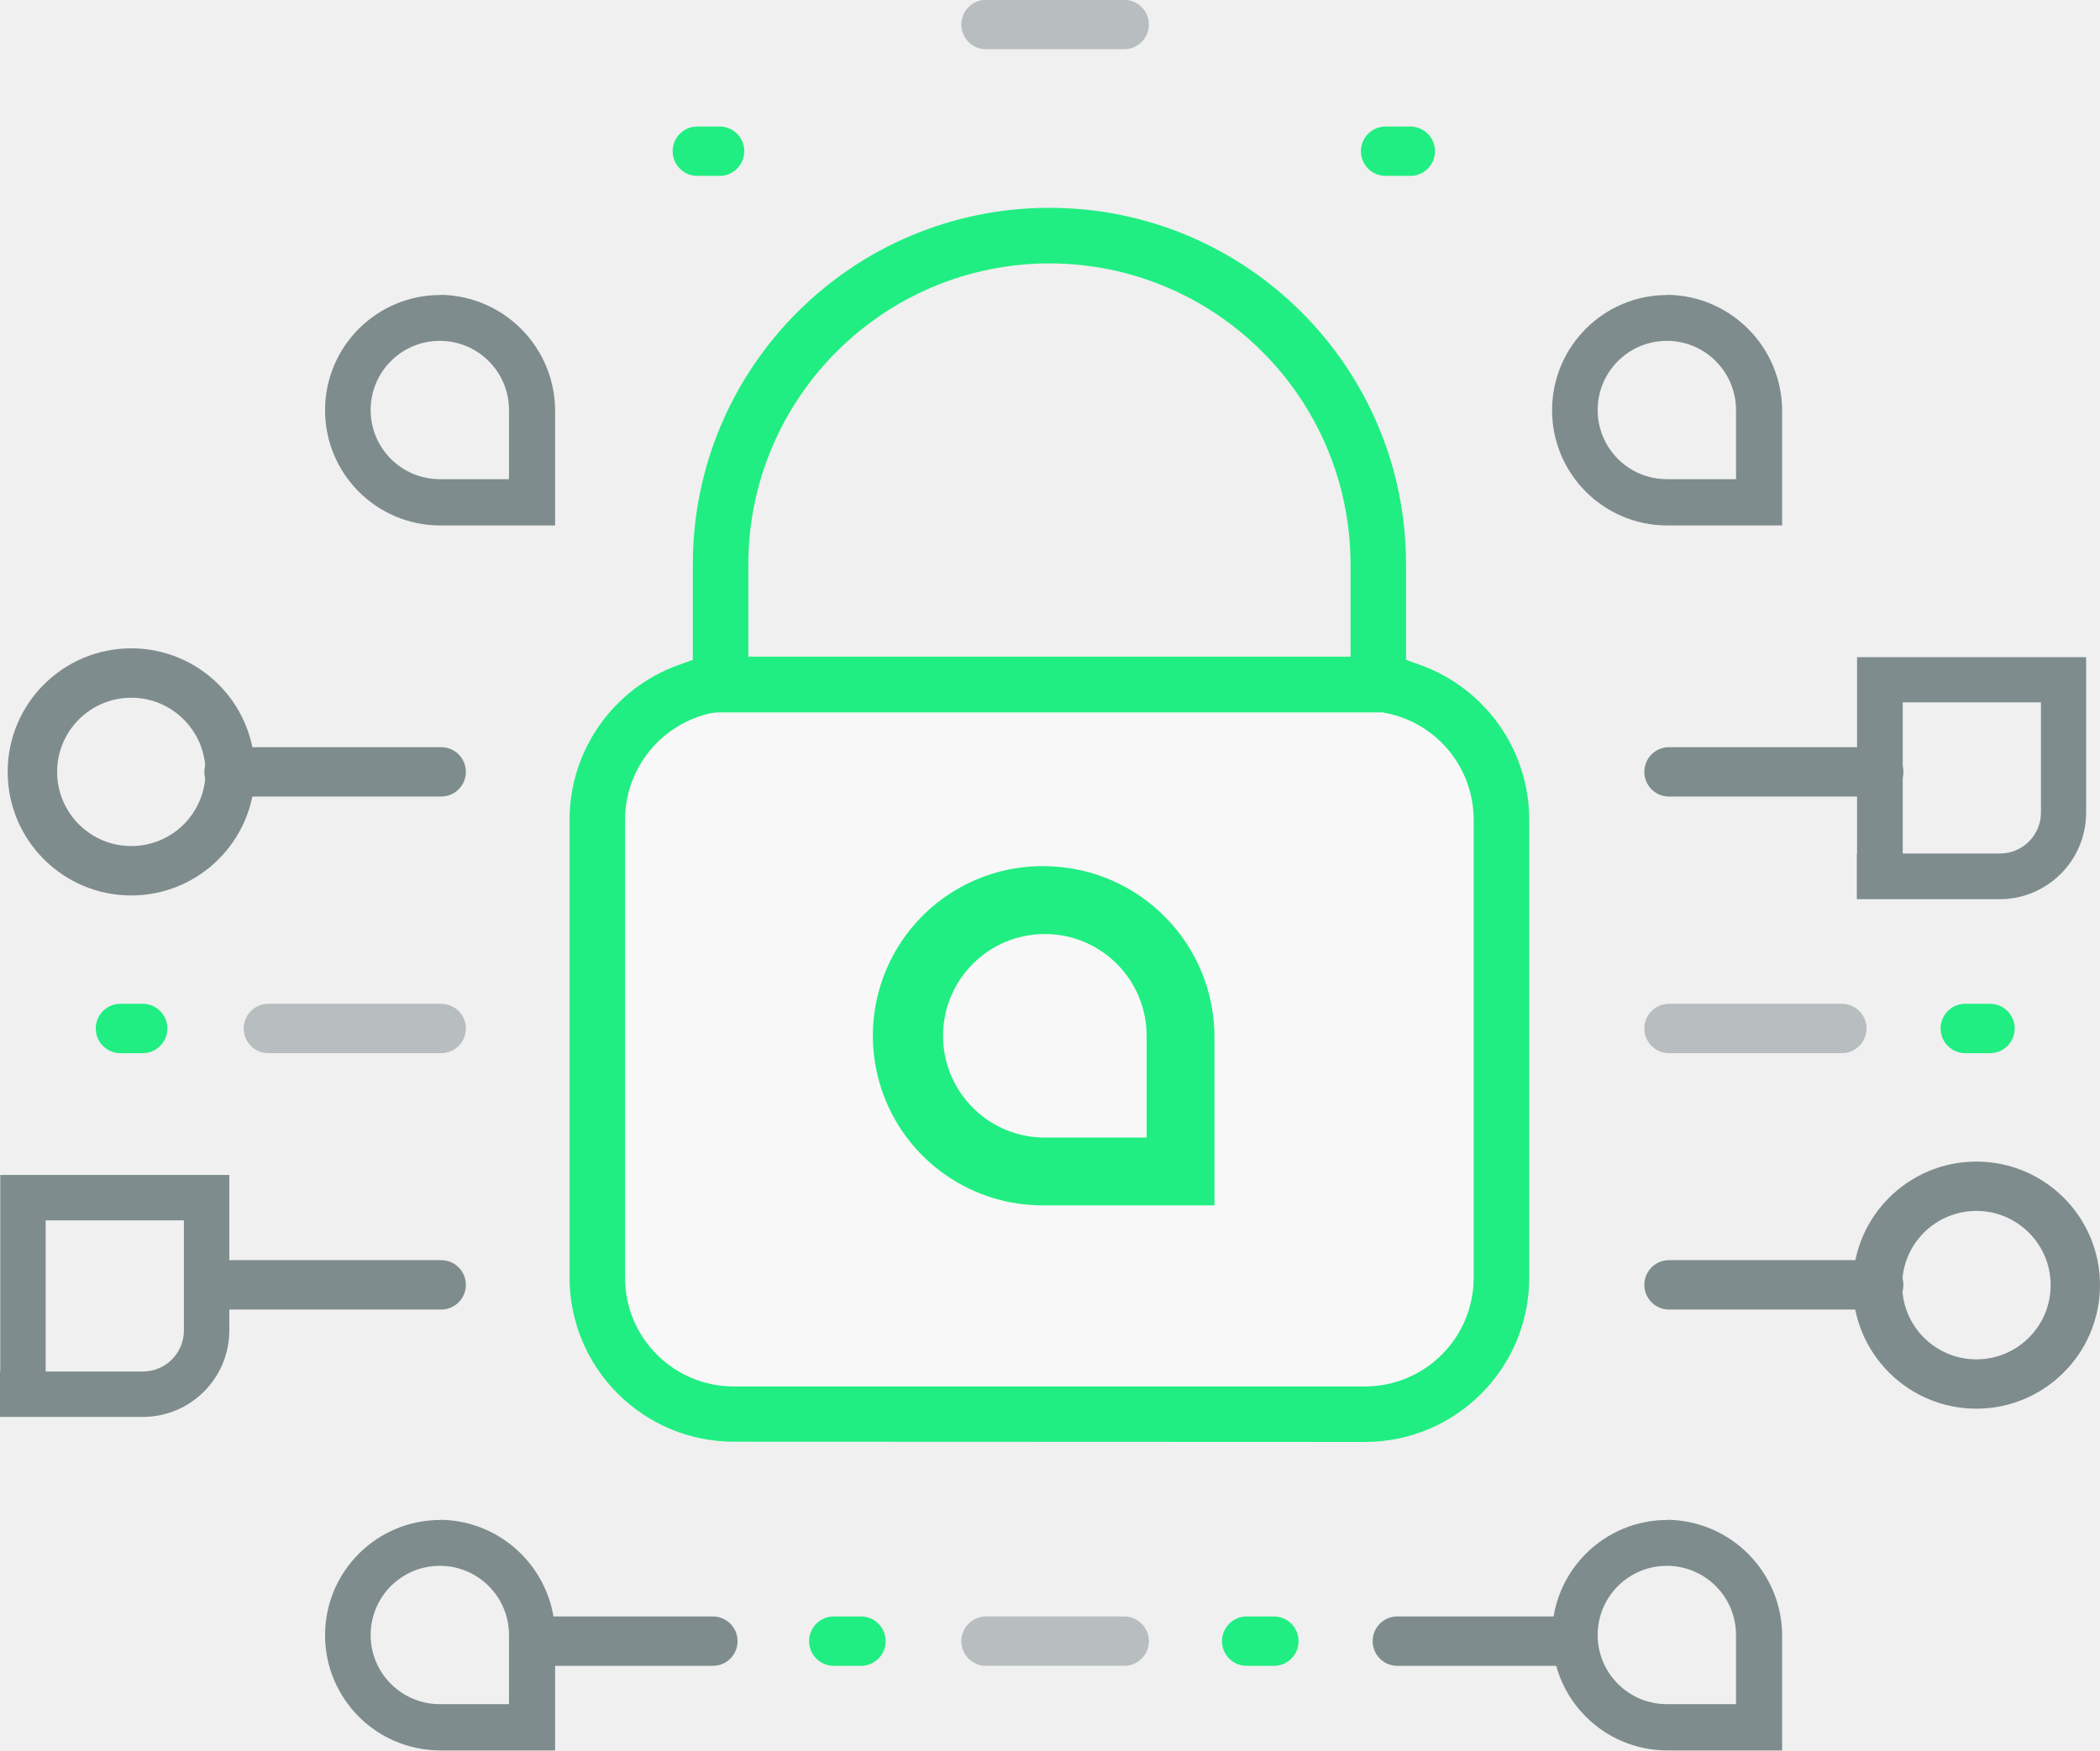
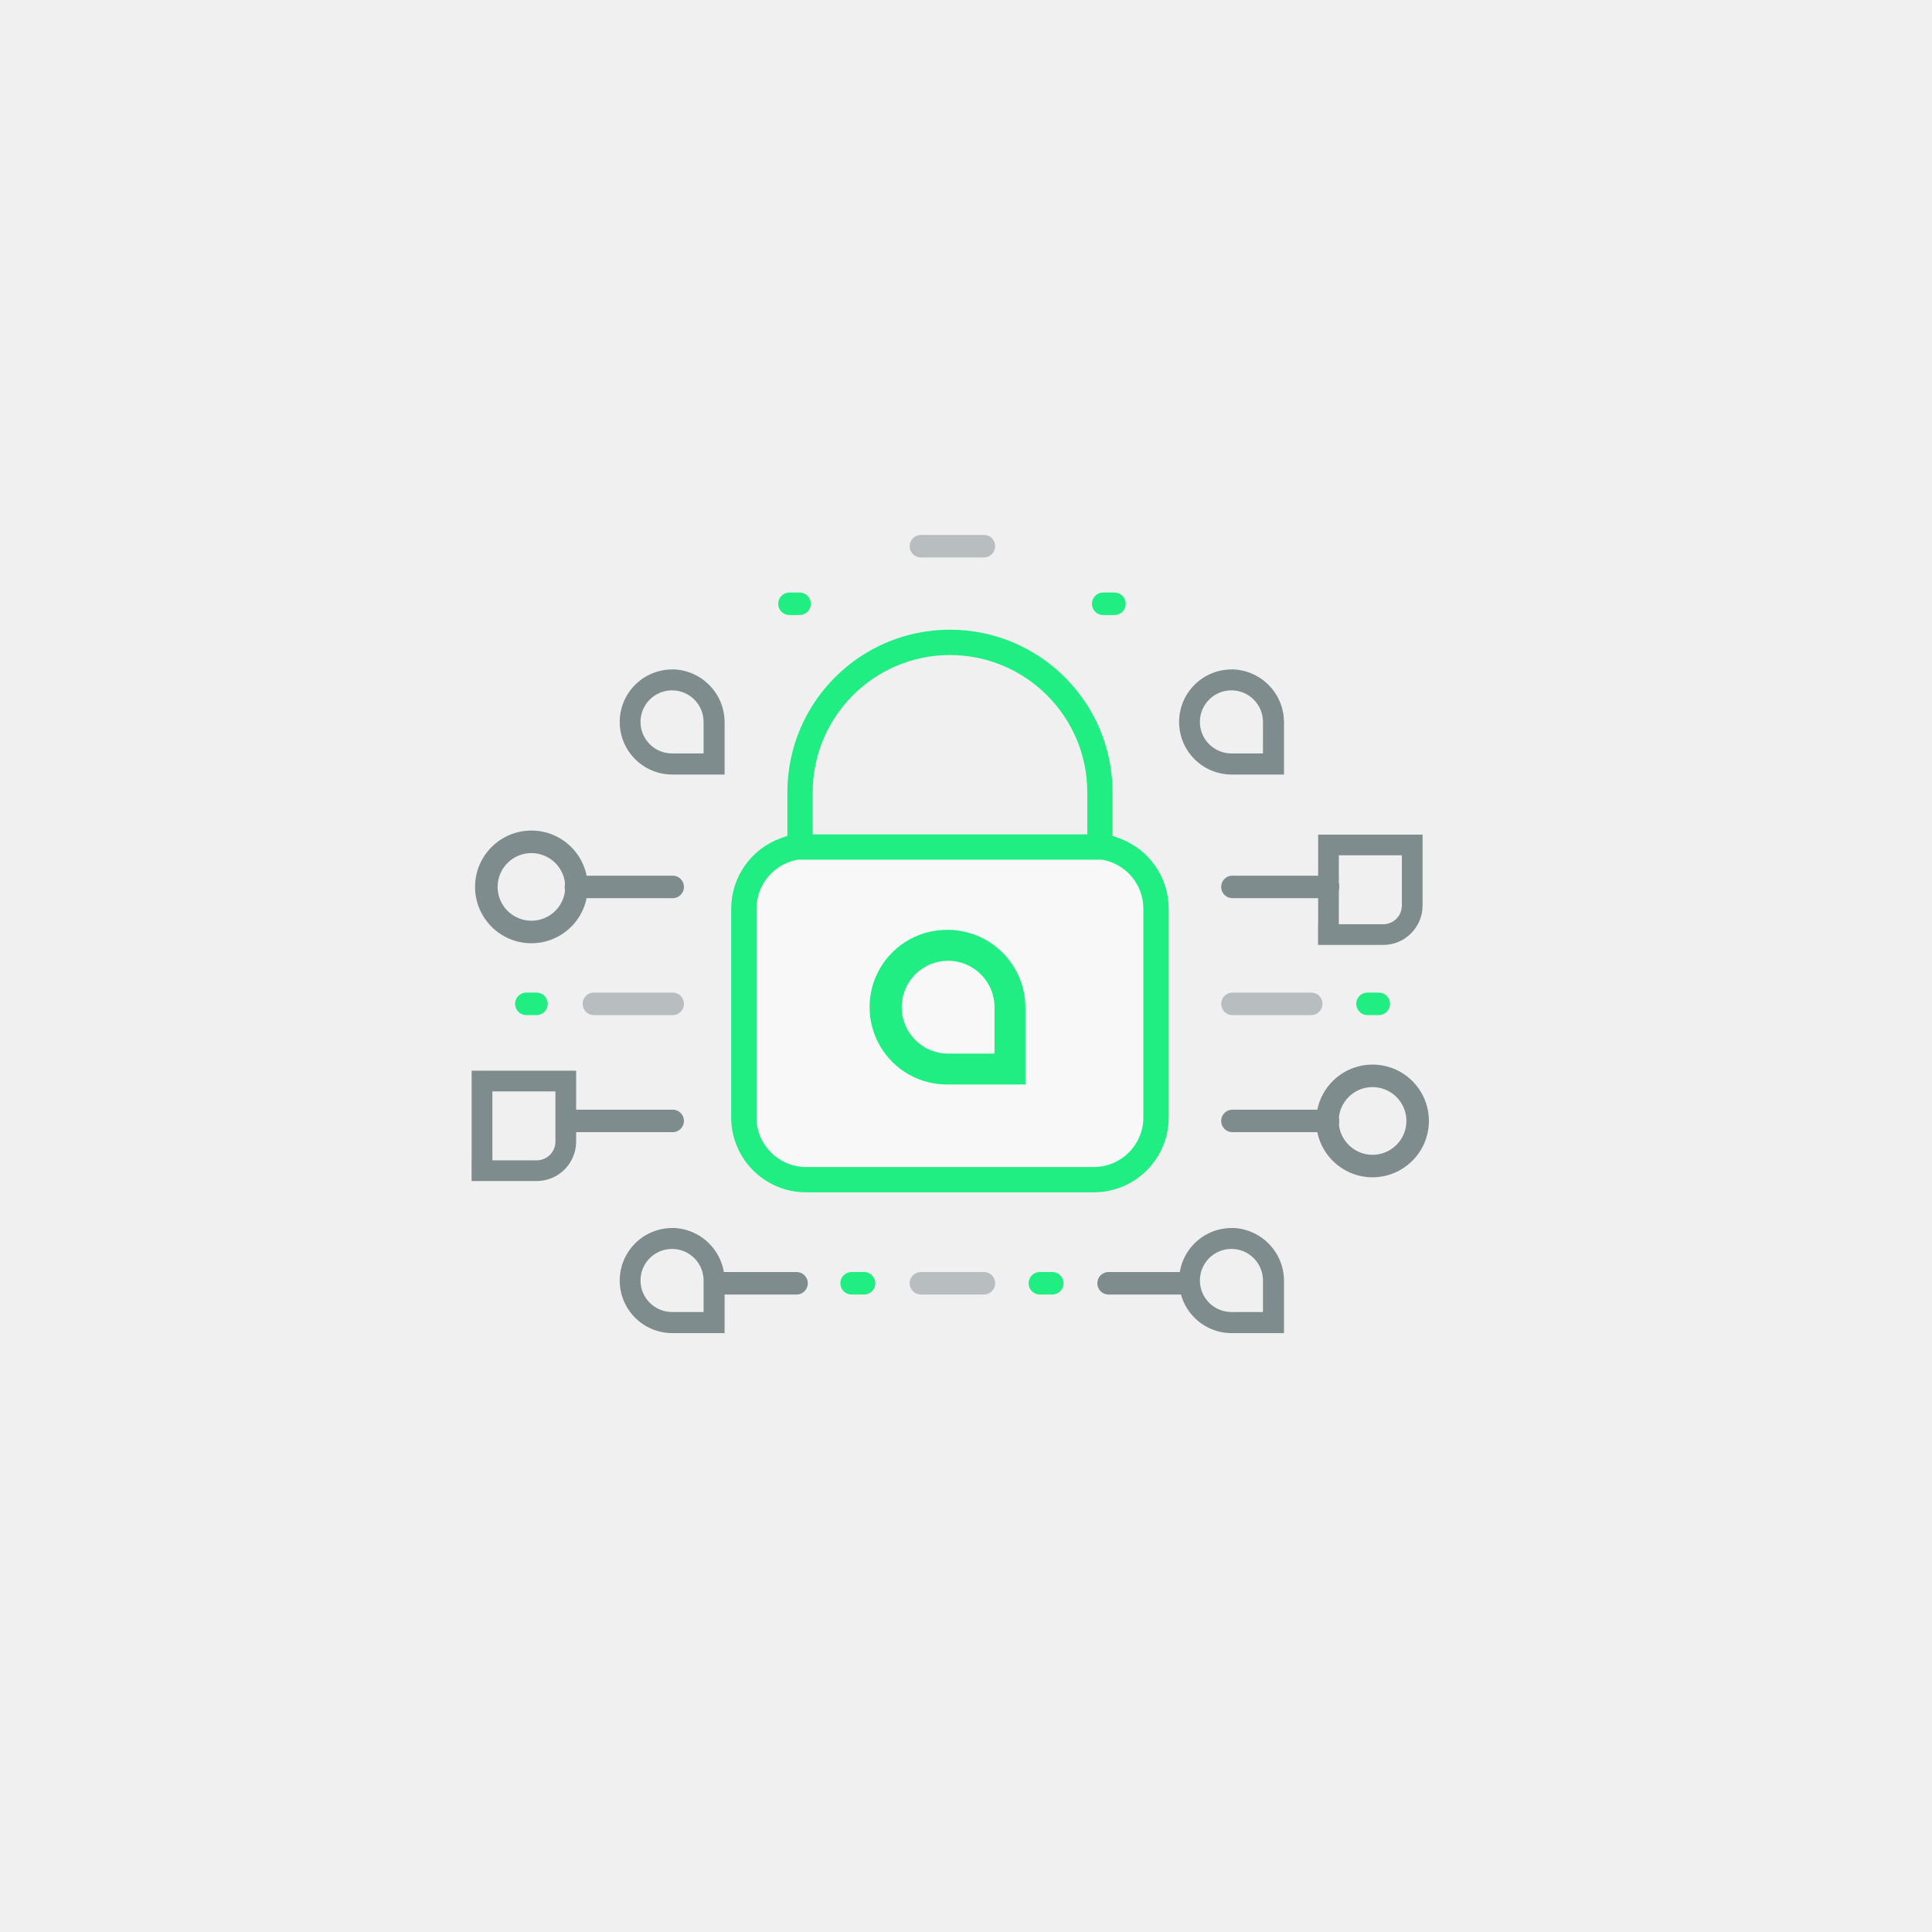
- <svg xmlns="http://www.w3.org/2000/svg" id="Layer_2" data-name="Layer 2" viewBox="0 0 331.51 276.39">
+ <svg xmlns="http://www.w3.org/2000/svg" viewBox="0 0 669 669">
  <defs>
-     <style>.cls-1{fill:#7f8c8d;}.cls-2,.cls-4{opacity:0.5;}.cls-3{fill:#20ee82;}.cls-4{fill:#fff;}</style>
+     <style>.cls-1,.cls-5{fill:#fff;}.cls-1{opacity:0;}.cls-2{fill:#7f8c8d;}.cls-3,.cls-5{opacity:0.5;}.cls-4{fill:#20ee82;}</style>
  </defs>
-   <path class="cls-1" d="M7326.44,7189.81V7152h36.16v24.57a13.66,13.66,0,0,1-13.64,13.64H7326.4V7183H7349a6.48,6.48,0,0,0,6.47-6.47v-17.4h-21.82v30.64" transform="translate(-7033.28 -7048.23)" />
-   <path class="cls-1" d="M7033.32,7271.56v-37.81h36.16v24.57a13.66,13.66,0,0,1-13.64,13.64h-22.56v-7.17h22.56a6.48,6.48,0,0,0,6.47-6.47v-17.4h-21.82v30.64" transform="translate(-7033.28 -7048.23)" />
-   <path class="cls-1" d="M7054,7189.62a19.51,19.51,0,1,1,19.51-19.51A19.53,19.53,0,0,1,7054,7189.62Zm0-31.22a11.71,11.71,0,1,0,11.72,11.71A11.73,11.73,0,0,0,7054,7158.4Z" transform="translate(-7033.28 -7048.23)" />
-   <path class="cls-1" d="M7345.28,7270.66a19.51,19.51,0,1,1,19.51-19.52A19.54,19.54,0,0,1,7345.28,7270.66Zm0-31.23a11.72,11.72,0,1,0,11.72,11.71A11.73,11.73,0,0,0,7345.28,7239.43Z" transform="translate(-7033.28 -7048.23)" />
-   <g class="cls-2">
-     <path class="cls-1" d="M7102.73,7214.52h-27.28a3.9,3.9,0,0,1,0-7.79h27.28a3.9,3.9,0,1,1,0,7.79Z" transform="translate(-7033.28 -7048.23)" />
+   <g id="Layer_2" data-name="Layer 2">
+     <rect class="cls-1" width="669" height="669" />
  </g>
-   <path class="cls-3" d="M7056,7214.52h-3.9a3.9,3.9,0,0,1,0-7.79h3.9a3.9,3.9,0,0,1,0,7.79Z" transform="translate(-7033.28 -7048.23)" />
-   <g class="cls-2">
-     <path class="cls-1" d="M7323.84,7214.52h-27.28a3.9,3.9,0,0,1,0-7.79h27.28a3.9,3.9,0,1,1,0,7.79Z" transform="translate(-7033.28 -7048.23)" />
+   <g id="Layer_3" data-name="Layer 3">
+     <path class="cls-2" d="M7324.94,7191.31V7153.5h36.16v24.57a13.66,13.66,0,0,1-13.64,13.64H7324.9v-7.17h22.56a6.48,6.48,0,0,0,6.47-6.47v-17.4h-21.82v30.64" transform="translate(-6868.5 -6864.5)" />
+     <path class="cls-2" d="M7031.82,7273.06v-37.81H7068v24.57a13.66,13.66,0,0,1-13.64,13.64h-22.56v-7.17h22.56a6.48,6.48,0,0,0,6.47-6.47v-17.4H7039v30.64" transform="translate(-6868.5 -6864.5)" />
+     <path class="cls-2" d="M7052.51,7191.12a19.51,19.51,0,1,1,19.51-19.51A19.53,19.53,0,0,1,7052.51,7191.12Zm0-31.22a11.71,11.71,0,1,0,11.72,11.71A11.73,11.73,0,0,0,7052.51,7159.9Z" transform="translate(-6868.5 -6864.5)" />
+     <path class="cls-2" d="M7343.78,7272.16a19.51,19.51,0,1,1,19.51-19.52A19.54,19.54,0,0,1,7343.78,7272.16Zm0-31.23a11.72,11.72,0,1,0,11.72,11.71A11.73,11.73,0,0,0,7343.78,7240.93Z" transform="translate(-6868.5 -6864.5)" />
+     <g class="cls-3">
+       <path class="cls-2" d="M7101.23,7216h-27.28a3.9,3.9,0,0,1,0-7.79h27.28a3.9,3.9,0,1,1,0,7.79Z" transform="translate(-6868.5 -6864.5)" />
+     </g>
+     <path class="cls-4" d="M7054.46,7216h-3.9a3.9,3.9,0,0,1,0-7.79h3.9a3.9,3.9,0,0,1,0,7.79Z" transform="translate(-6868.5 -6864.5)" />
+     <g class="cls-3">
+       <path class="cls-2" d="M7322.34,7216h-27.28a3.9,3.9,0,0,1,0-7.79h27.28a3.9,3.9,0,1,1,0,7.79Z" transform="translate(-6868.5 -6864.5)" />
+     </g>
+     <path class="cls-2" d="M7101.23,7175.51h-33.1a3.9,3.9,0,1,1,0-7.79h33.1a3.9,3.9,0,1,1,0,7.79Z" transform="translate(-6868.5 -6864.5)" />
+     <path class="cls-2" d="M7328.16,7175.51h-33.1a3.9,3.9,0,0,1,0-7.79h33.1a3.9,3.9,0,1,1,0,7.79Z" transform="translate(-6868.5 -6864.5)" />
+     <path class="cls-2" d="M7101.23,7256.54h-33.1a3.9,3.9,0,1,1,0-7.79h33.1a3.9,3.9,0,1,1,0,7.79Z" transform="translate(-6868.5 -6864.5)" />
+     <path class="cls-2" d="M7328.16,7256.54h-33.1a3.9,3.9,0,0,1,0-7.79h33.1a3.9,3.9,0,1,1,0,7.79Z" transform="translate(-6868.5 -6864.5)" />
+     <path class="cls-4" d="M7345.73,7216h-3.9a3.9,3.9,0,0,1,0-7.79h3.9a3.9,3.9,0,1,1,0,7.79Z" transform="translate(-6868.5 -6864.5)" />
+     <path class="cls-2" d="M7279.45,7312.76h-27.28a3.9,3.9,0,0,1,0-7.79h27.28a3.9,3.9,0,1,1,0,7.79Z" transform="translate(-6868.5 -6864.5)" />
+     <path class="cls-4" d="M7232.68,7312.76h-3.9a3.9,3.9,0,1,1,0-7.79h3.9a3.9,3.9,0,1,1,0,7.79Z" transform="translate(-6868.5 -6864.5)" />
+     <path class="cls-2" d="M7144.12,7312.76h-27.28a3.9,3.9,0,1,1,0-7.79h27.28a3.9,3.9,0,1,1,0,7.79Z" transform="translate(-6868.5 -6864.5)" />
+     <g class="cls-3">
+       <path class="cls-2" d="M7209,7312.76h-21.81a3.9,3.9,0,0,1,0-7.79H7209a3.9,3.9,0,1,1,0,7.79Z" transform="translate(-6868.5 -6864.5)" />
+     </g>
+     <path class="cls-4" d="M7167.5,7312.76h-3.9a3.9,3.9,0,1,1,0-7.79h3.9a3.9,3.9,0,1,1,0,7.79Z" transform="translate(-6868.5 -6864.5)" />
+     <path class="cls-5" d="M7144.06,7162.32a17.27,17.27,0,0,0-13.62,16.79v72.35a17.17,17.17,0,0,0,17.15,17.15h99.67a17.17,17.17,0,0,0,17.15-17.15v-72.35a17.18,17.18,0,0,0-13.83-16.83l-.53-.11H7145Z" transform="translate(-6868.5 -6864.5)" />
+     <path class="cls-2" d="M7295.06,7096.31a18.19,18.19,0,1,0-.14,36.39h18.19v-18a18.34,18.34,0,0,0-18.06-18.42m10.78,18.19v10.92h-10.92a10.92,10.92,0,1,1,10.92-10.92" transform="translate(-6868.5 -6864.5)" />
+     <path class="cls-2" d="M7101.36,7096.31a18.19,18.19,0,1,0-.14,36.39h18.19v-18a18.34,18.34,0,0,0-18.06-18.42m10.78,18.19v10.92h-10.92a10.92,10.92,0,1,1,10.92-10.92" transform="translate(-6868.5 -6864.5)" />
+     <path class="cls-4" d="M7147.6,7277.37a25.94,25.94,0,0,1-25.91-25.91v-72.35a26,26,0,0,1,17.21-24.38l2.25-.81v-15.08a56.29,56.29,0,0,1,112.59,0v15.08l2.25.81a26,26,0,0,1,17.2,24.38v72.35a25.94,25.94,0,0,1-25.91,25.91Zm-3.53-115.05a17.27,17.27,0,0,0-13.62,16.79v72.35a17.17,17.17,0,0,0,17.15,17.15h99.67a17.17,17.17,0,0,0,17.15-17.15v-72.35a17.18,17.18,0,0,0-13.83-16.83l-.53-.11H7145Zm53.37-71a47.59,47.59,0,0,0-47.53,47.53v14.57H7245v-14.57A47.59,47.59,0,0,0,7197.43,7091.32Z" transform="translate(-6868.5 -6864.5)" />
+     <path class="cls-2" d="M7295.06,7289.73a18.19,18.19,0,1,0-.14,36.39h18.19v-18a18.34,18.34,0,0,0-18.06-18.42m10.78,18.19v10.92h-10.92a10.92,10.92,0,1,1,10.92-10.92" transform="translate(-6868.5 -6864.5)" />
+     <path class="cls-2" d="M7101.36,7289.73a18.19,18.19,0,1,0-.14,36.39h18.19v-18a18.34,18.34,0,0,0-18.06-18.42m10.78,18.19v10.92h-10.92a10.92,10.92,0,1,1,10.92-10.92" transform="translate(-6868.5 -6864.5)" />
+     <path class="cls-4" d="M7254.61,7077.47h-3.9a3.9,3.9,0,1,1,0-7.79h3.9a3.9,3.9,0,0,1,0,7.79Z" transform="translate(-6868.5 -6864.5)" />
+     <g class="cls-3">
+       <path class="cls-2" d="M7209,7057.53h-21.81a3.9,3.9,0,0,1,0-7.79H7209a3.9,3.9,0,1,1,0,7.79Z" transform="translate(-6868.5 -6864.5)" />
+     </g>
+     <path class="cls-4" d="M7145.57,7077.47h-3.9a3.9,3.9,0,0,1,0-7.79h3.9a3.9,3.9,0,0,1,0,7.79Z" transform="translate(-6868.5 -6864.5)" />
+     <path class="cls-4" d="M7197,7186.48a26.78,26.78,0,1,0-.2,53.55h26.78v-26.44a27,27,0,0,0-26.57-27.11m15.86,26.78v16.07h-16.07a16.07,16.07,0,1,1,16.07-16.07" transform="translate(-6868.5 -6864.5)" />
  </g>
-   <path class="cls-1" d="M7102.73,7174h-33.1a3.9,3.9,0,1,1,0-7.79h33.1a3.9,3.9,0,1,1,0,7.79Z" transform="translate(-7033.28 -7048.23)" />
-   <path class="cls-1" d="M7329.66,7174h-33.1a3.9,3.9,0,0,1,0-7.79h33.1a3.9,3.9,0,1,1,0,7.79Z" transform="translate(-7033.28 -7048.23)" />
-   <path class="cls-1" d="M7102.73,7255h-33.1a3.9,3.9,0,1,1,0-7.79h33.1a3.9,3.9,0,1,1,0,7.79Z" transform="translate(-7033.28 -7048.23)" />
-   <path class="cls-1" d="M7329.66,7255h-33.1a3.9,3.9,0,0,1,0-7.79h33.1a3.9,3.9,0,1,1,0,7.79Z" transform="translate(-7033.28 -7048.23)" />
-   <path class="cls-3" d="M7347.23,7214.52h-3.9a3.9,3.9,0,0,1,0-7.79h3.9a3.9,3.9,0,1,1,0,7.79Z" transform="translate(-7033.28 -7048.23)" />
-   <path class="cls-1" d="M7280.95,7311.26h-27.28a3.9,3.9,0,0,1,0-7.79h27.28a3.9,3.9,0,1,1,0,7.79Z" transform="translate(-7033.28 -7048.23)" />
-   <path class="cls-3" d="M7234.18,7311.26h-3.9a3.9,3.9,0,1,1,0-7.79h3.9a3.9,3.9,0,1,1,0,7.79Z" transform="translate(-7033.28 -7048.23)" />
-   <path class="cls-1" d="M7145.62,7311.26h-27.28a3.9,3.9,0,1,1,0-7.79h27.28a3.9,3.9,0,1,1,0,7.79Z" transform="translate(-7033.28 -7048.23)" />
-   <g class="cls-2">
-     <path class="cls-1" d="M7210.55,7311.26h-21.81a3.9,3.9,0,0,1,0-7.79h21.81a3.9,3.9,0,1,1,0,7.79Z" transform="translate(-7033.28 -7048.23)" />
-   </g>
-   <path class="cls-3" d="M7169,7311.26h-3.9a3.9,3.9,0,1,1,0-7.79h3.9a3.9,3.9,0,1,1,0,7.79Z" transform="translate(-7033.28 -7048.23)" />
-   <path class="cls-4" d="M7145.56,7160.82a17.27,17.27,0,0,0-13.62,16.79V7250a17.17,17.17,0,0,0,17.15,17.15h99.67a17.17,17.17,0,0,0,17.15-17.15v-72.35a17.18,17.18,0,0,0-13.83-16.83l-.53-.11h-105Z" transform="translate(-7033.28 -7048.23)" />
-   <path class="cls-1" d="M7296.56,7094.81a18.19,18.19,0,1,0-.14,36.39h18.19v-18a18.34,18.34,0,0,0-18.06-18.42m10.78,18.19v10.92h-10.92a10.92,10.92,0,1,1,10.92-10.92" transform="translate(-7033.28 -7048.23)" />
-   <path class="cls-1" d="M7102.86,7094.81a18.19,18.19,0,1,0-.14,36.39h18.19v-18a18.34,18.34,0,0,0-18.06-18.42m10.78,18.19v10.92h-10.92a10.92,10.92,0,1,1,10.92-10.92" transform="translate(-7033.28 -7048.23)" />
-   <path class="cls-3" d="M7149.1,7275.87a25.94,25.94,0,0,1-25.91-25.91v-72.35a26,26,0,0,1,17.21-24.38l2.25-.81v-15.08a56.29,56.29,0,0,1,112.59,0v15.08l2.25.81a26,26,0,0,1,17.2,24.38V7250a25.94,25.94,0,0,1-25.91,25.91Zm-3.53-115.05a17.27,17.27,0,0,0-13.62,16.79V7250a17.17,17.17,0,0,0,17.15,17.15h99.67a17.17,17.17,0,0,0,17.15-17.15v-72.35a17.18,17.18,0,0,0-13.83-16.83l-.53-.11h-105Zm53.37-71a47.59,47.59,0,0,0-47.53,47.53v14.57h95.07v-14.57A47.59,47.59,0,0,0,7198.93,7089.82Z" transform="translate(-7033.28 -7048.23)" />
-   <path class="cls-1" d="M7296.56,7288.23a18.19,18.19,0,1,0-.14,36.39h18.19v-18a18.34,18.34,0,0,0-18.06-18.42m10.78,18.19v10.92h-10.92a10.92,10.92,0,1,1,10.92-10.92" transform="translate(-7033.28 -7048.23)" />
-   <path class="cls-1" d="M7102.86,7288.23a18.19,18.19,0,1,0-.14,36.39h18.19v-18a18.34,18.34,0,0,0-18.06-18.42m10.78,18.19v10.92h-10.92a10.92,10.92,0,1,1,10.92-10.92" transform="translate(-7033.28 -7048.23)" />
-   <path class="cls-3" d="M7256.11,7076h-3.9a3.9,3.9,0,1,1,0-7.79h3.9a3.9,3.9,0,0,1,0,7.79Z" transform="translate(-7033.28 -7048.23)" />
-   <g class="cls-2">
-     <path class="cls-1" d="M7210.55,7056h-21.81a3.9,3.9,0,0,1,0-7.79h21.81a3.9,3.9,0,1,1,0,7.79Z" transform="translate(-7033.28 -7048.23)" />
-   </g>
-   <path class="cls-3" d="M7147.07,7076h-3.9a3.9,3.9,0,0,1,0-7.79h3.9a3.9,3.9,0,0,1,0,7.79Z" transform="translate(-7033.28 -7048.23)" />
-   <path class="cls-3" d="M7198.46,7185a26.78,26.78,0,1,0-.2,53.55H7225v-26.44a27,27,0,0,0-26.57-27.11m15.86,26.78v16.07h-16.07a16.07,16.07,0,1,1,16.07-16.07" transform="translate(-7033.28 -7048.23)" />
</svg>
